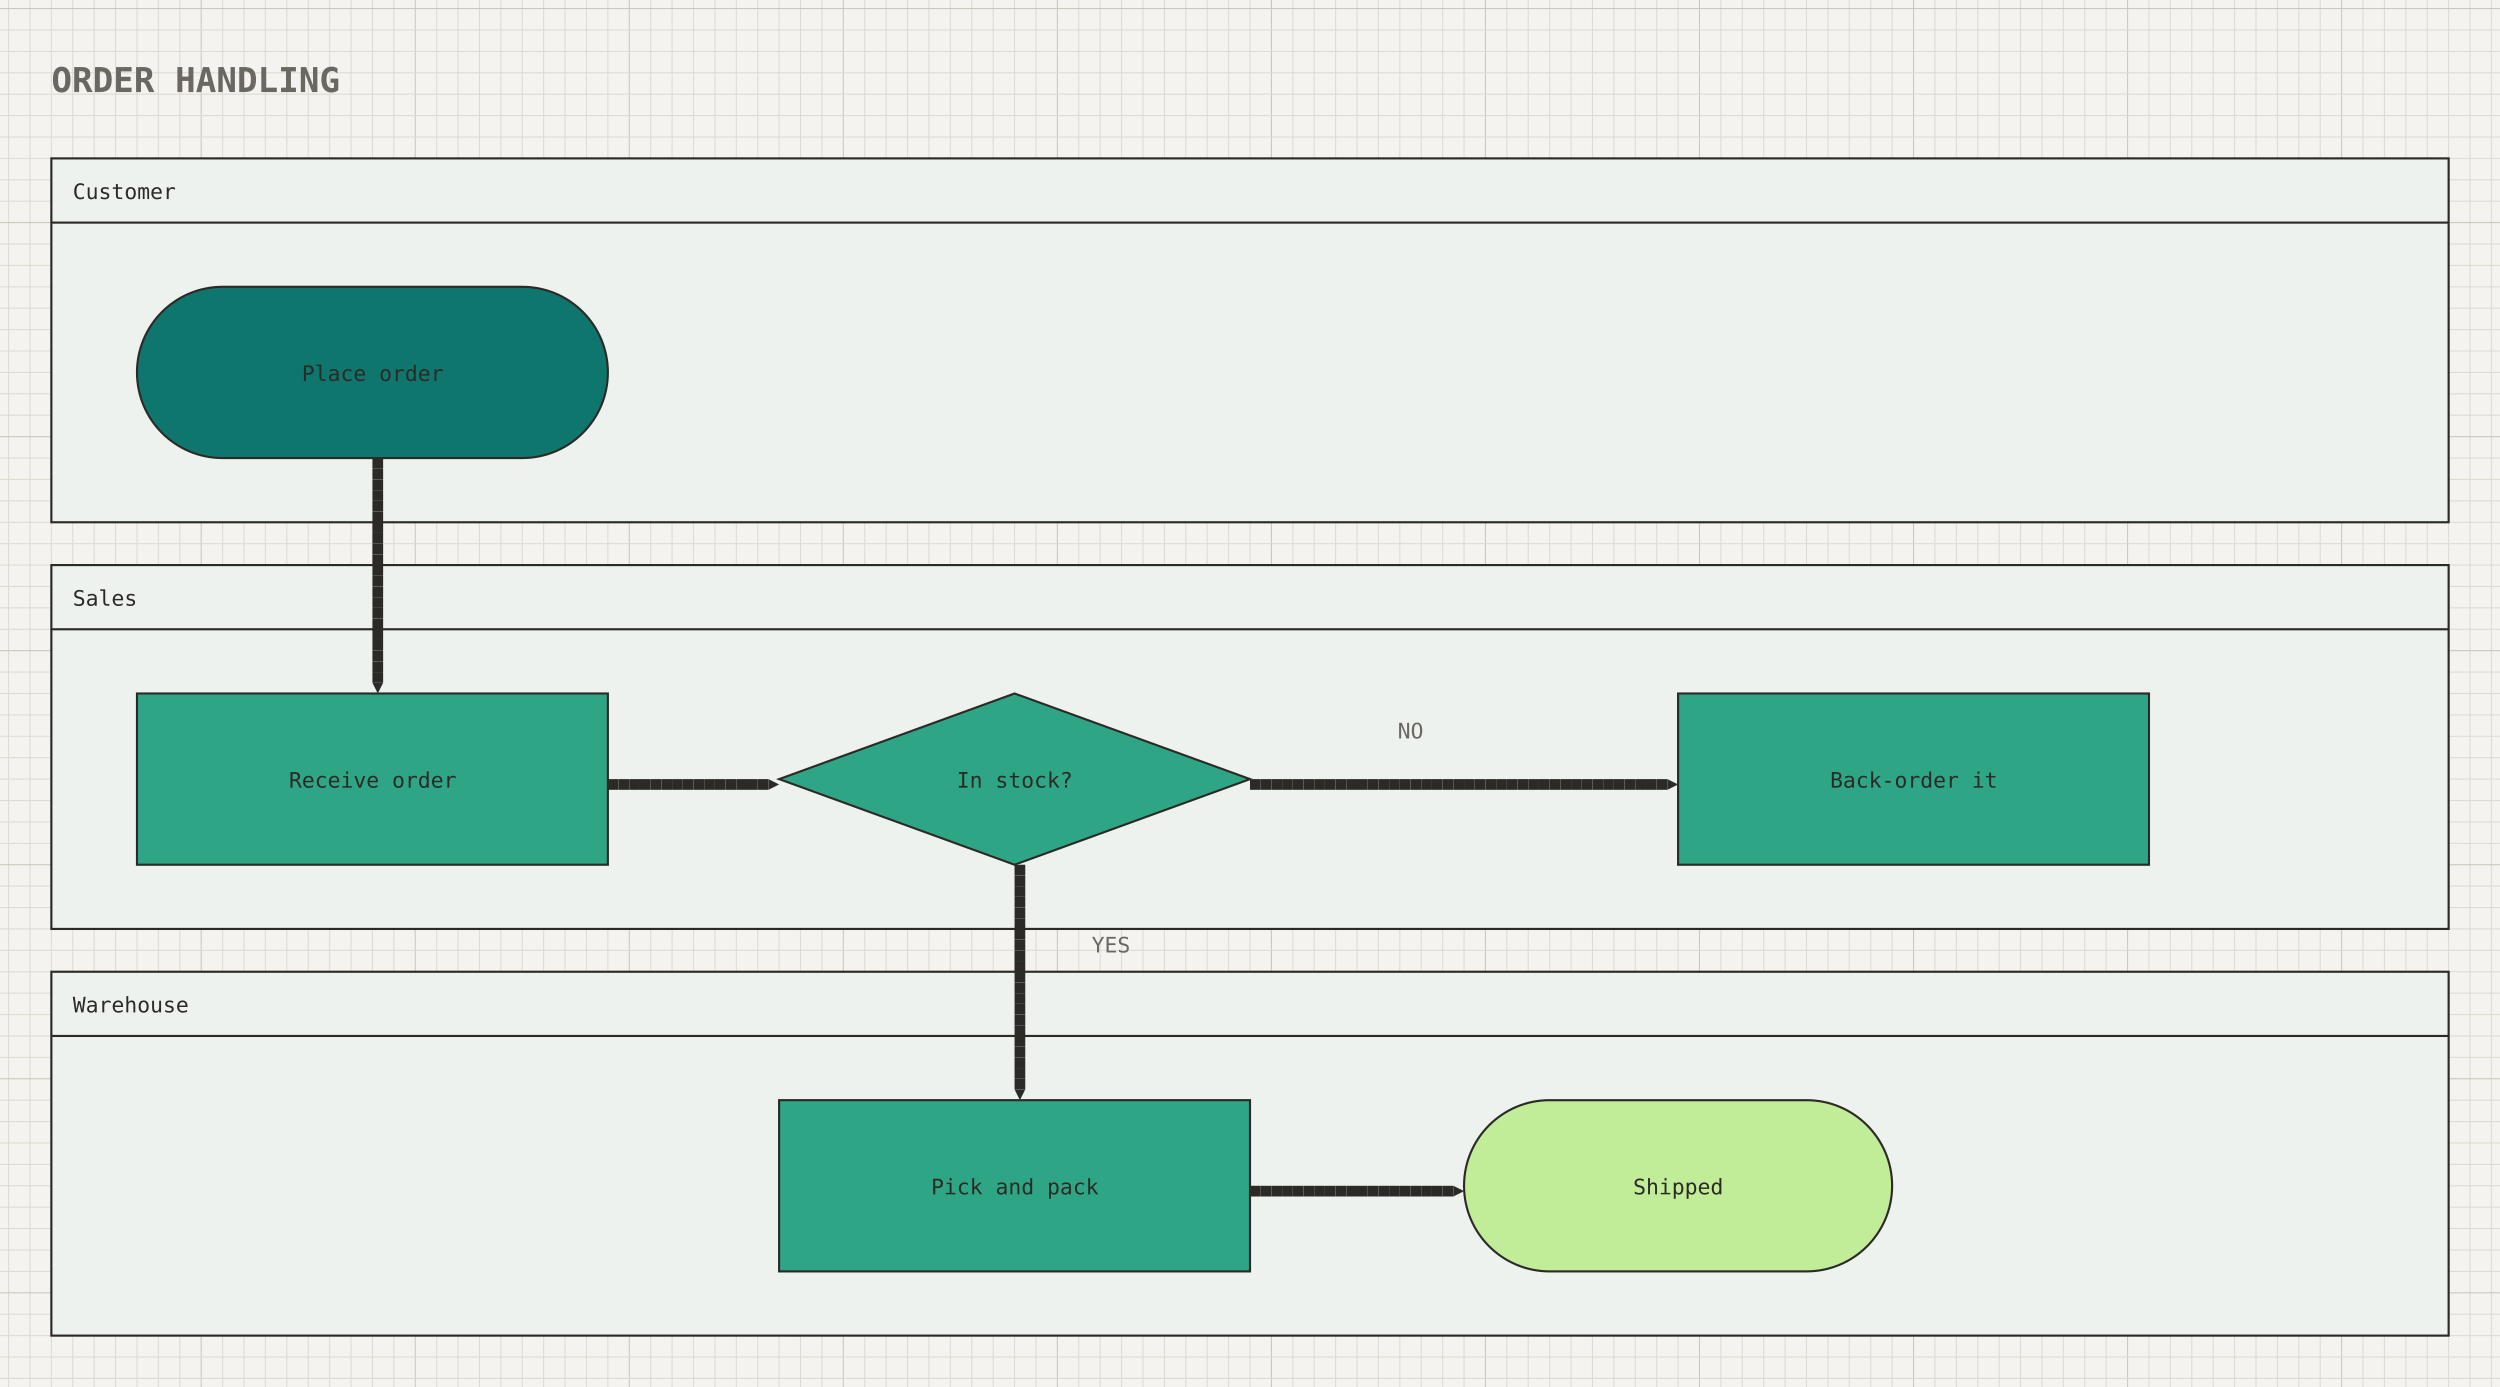
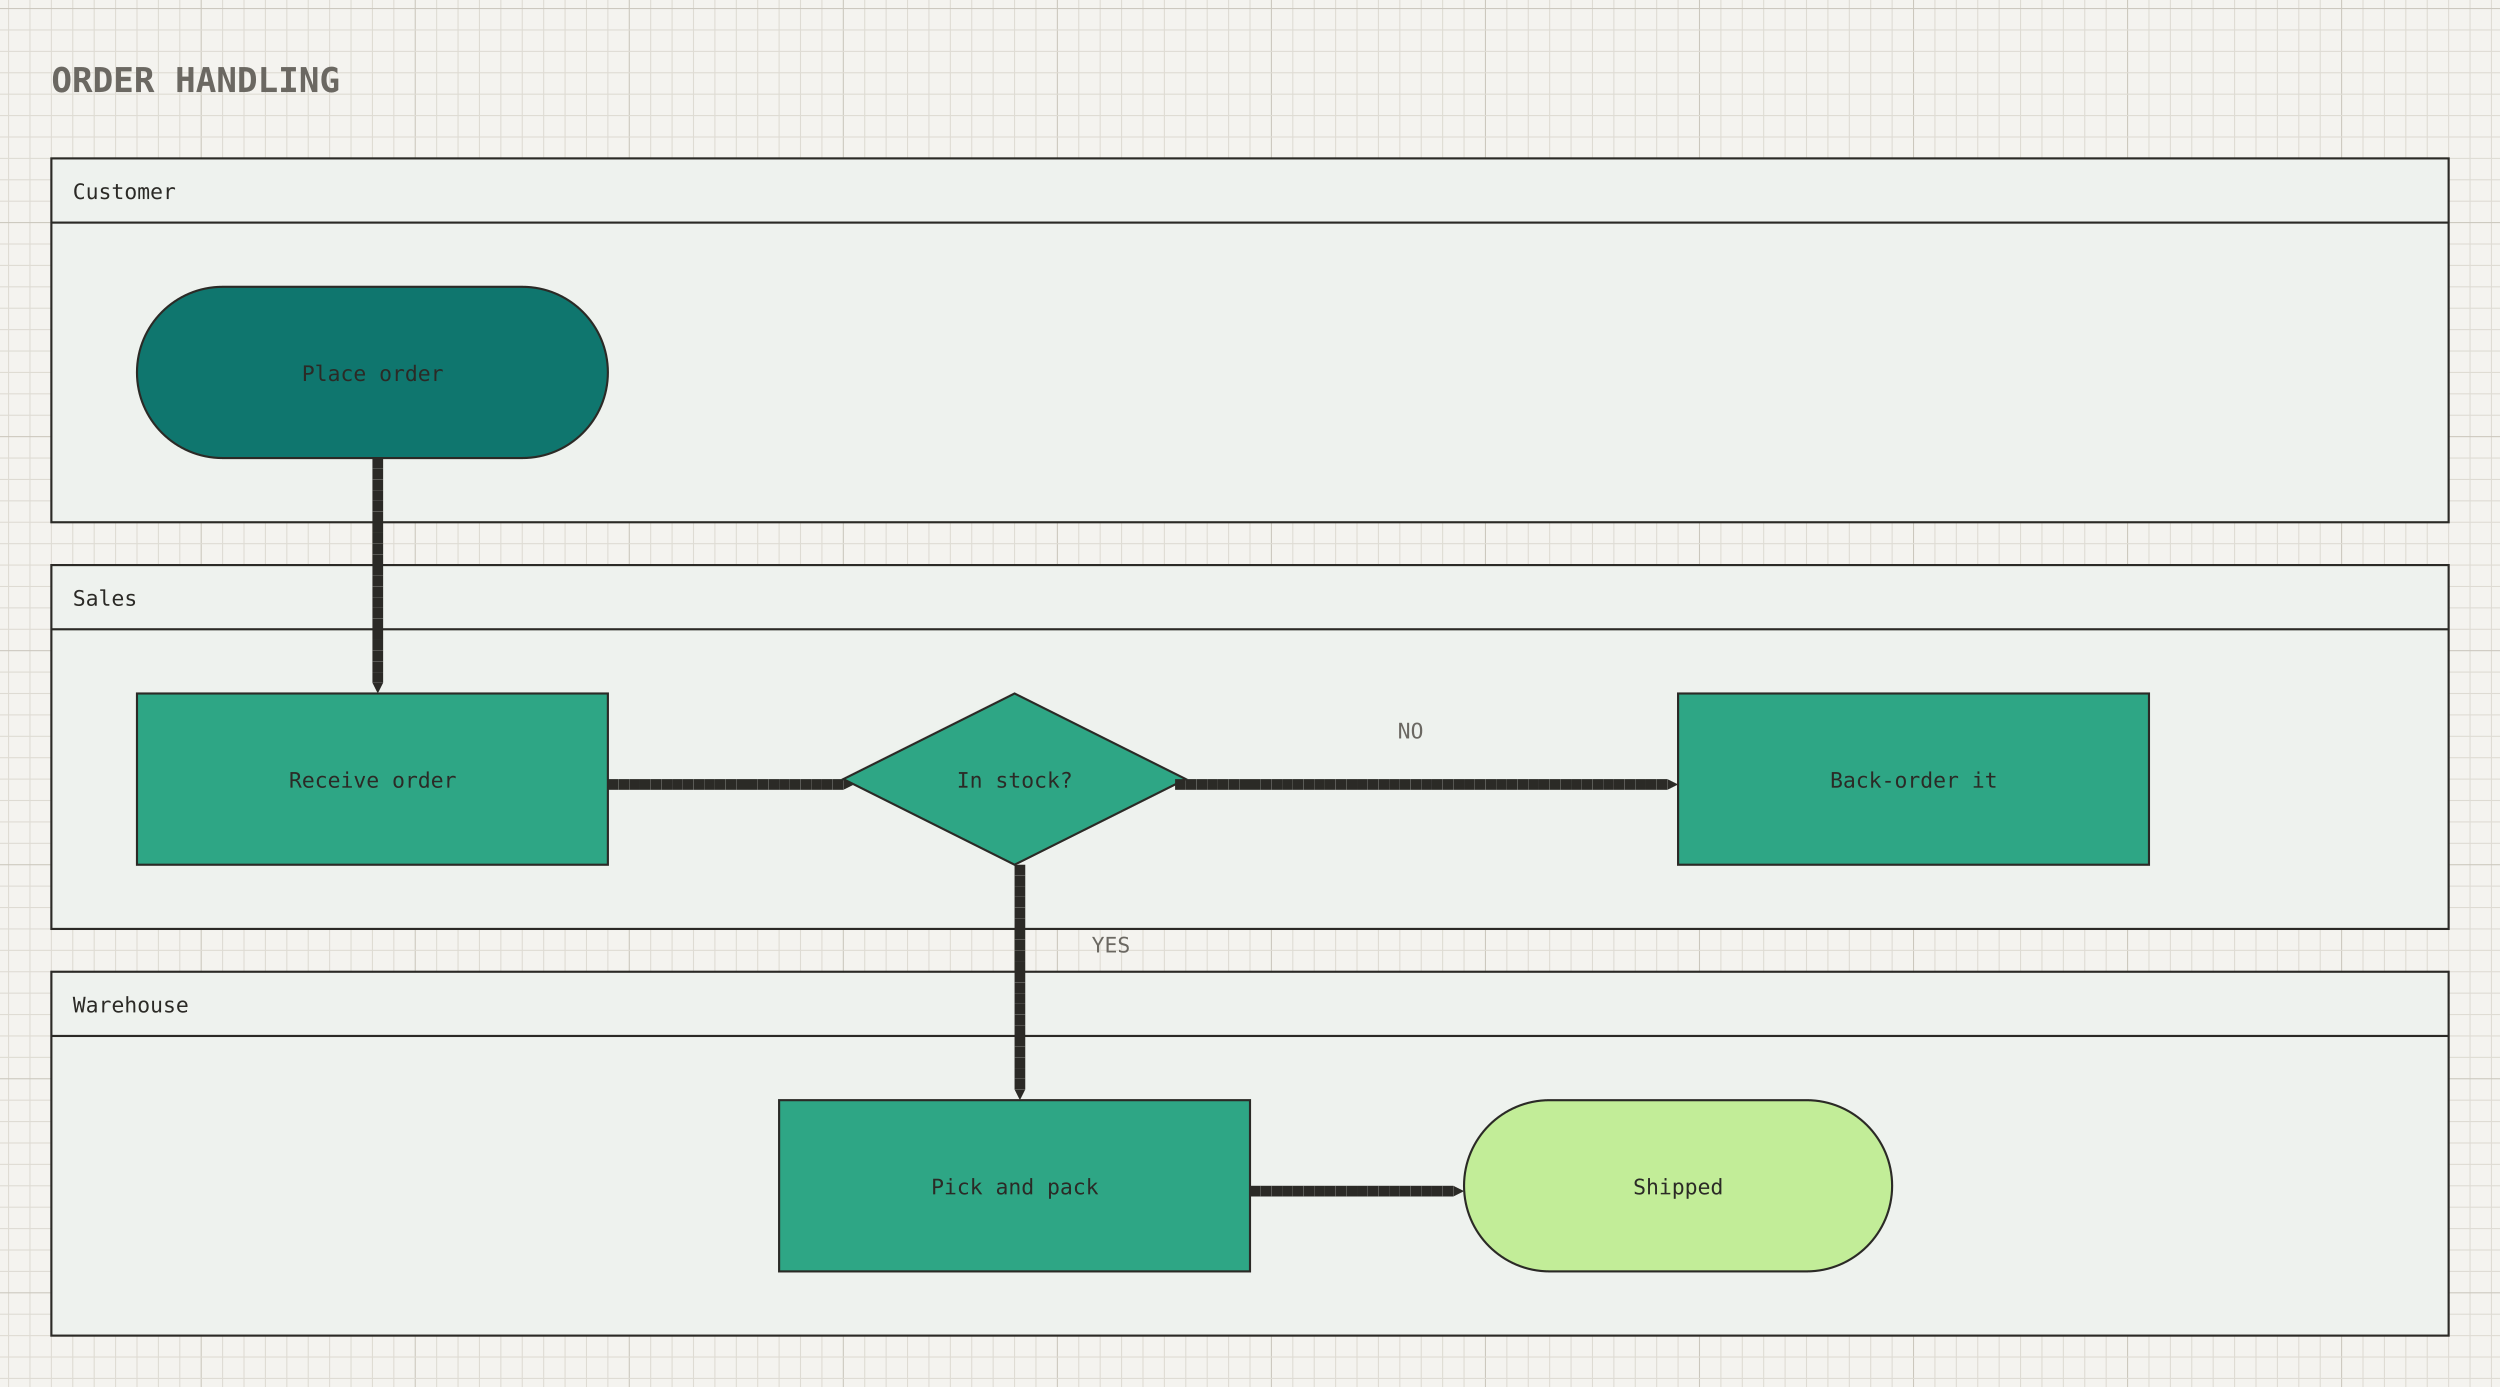
- <svg xmlns="http://www.w3.org/2000/svg" width="1168" height="648" viewBox="0 0 1168 648" font-family="ui-monospace, SFMono-Regular, &quot;Cascadia Mono&quot;, Menlo, Consolas, monospace">
+ <svg xmlns="http://www.w3.org/2000/svg" width="1168" height="648" viewBox="0 0 1168 648" font-family="ui-monospace, SFMono-Regular, &quot;Cascadia Mono&quot;, Menlo, Consolas, monospace" role="img" aria-labelledby="tp-title tp-desc">
  <style>
  .bg { fill: #f4f3ef; }
  .grid { stroke: #dedbd3; stroke-width: 0.5; }
  .grid-major { stroke: #cbc7bd; stroke-width: 0.5; }
  .box { fill: #e9e7e1; stroke: #2b2a26; stroke-width: 1; }
-   .box-label { fill: #2b2a26; }
+   .box-label, .key-title, .key-label { fill: #2b2a26; }
  .stroke { fill: #2b2a26; }
  .hop { stroke: #2b2a26; }
  .free-text { fill: #6b6862; }
  .hit-S0 { fill: #8a5b56; opacity: 0.30; }
  .hit-S1 { fill: #96755c; opacity: 0.28; }
  .hit-S2 { fill: #87805a; opacity: 0.24; }
  .hit-S3 { fill: #4a6572; opacity: 0.20; }
  .dimmed { fill: url(#tp-stipple); }
  .dither-run { fill: #2b2a26; }
  .simplify-run { fill: #2b2a26; }
  @media (prefers-color-scheme: dark) {
    .bg { fill: #1a1917; }
    .grid { stroke: #2e2c28; }
    .grid-major { stroke: #3d3a35; }
    .box { fill: #232220; stroke: #dedbd3; }
    .box-label { fill: #dedbd3; }
    .free-text { fill: #9a968d; }
    .stroke { fill: #dedbd3; }
    .hop { stroke: #dedbd3; }
  }
+ 
</style>
  <defs>
    <pattern id="tp-stipple" width="10" height="10" patternUnits="userSpaceOnUse">
      <rect width="5" height="5" fill="#2b2a26" />
      <rect x="5" y="5" width="5" height="5" fill="#2b2a26" />
    </pattern>
  </defs>
  <rect class="bg" x="0" y="0" width="1168" height="648" />
  <g transform="translate(-6,4)">
    <line class="grid" x1="-10" y1="-20" x2="-10" y2="660" />
    <line class="grid-major" x1="0" y1="-20" x2="0" y2="660" />
    <line class="grid" x1="10" y1="-20" x2="10" y2="660" />
    <line class="grid" x1="20" y1="-20" x2="20" y2="660" />
    <line class="grid" x1="30" y1="-20" x2="30" y2="660" />
    <line class="grid" x1="40" y1="-20" x2="40" y2="660" />
    <line class="grid" x1="50" y1="-20" x2="50" y2="660" />
    <line class="grid" x1="60" y1="-20" x2="60" y2="660" />
    <line class="grid" x1="70" y1="-20" x2="70" y2="660" />
    <line class="grid" x1="80" y1="-20" x2="80" y2="660" />
    <line class="grid" x1="90" y1="-20" x2="90" y2="660" />
    <line class="grid-major" x1="100" y1="-20" x2="100" y2="660" />
    <line class="grid" x1="110" y1="-20" x2="110" y2="660" />
    <line class="grid" x1="120" y1="-20" x2="120" y2="660" />
    <line class="grid" x1="130" y1="-20" x2="130" y2="660" />
    <line class="grid" x1="140" y1="-20" x2="140" y2="660" />
    <line class="grid" x1="150" y1="-20" x2="150" y2="660" />
    <line class="grid" x1="160" y1="-20" x2="160" y2="660" />
    <line class="grid" x1="170" y1="-20" x2="170" y2="660" />
    <line class="grid" x1="180" y1="-20" x2="180" y2="660" />
    <line class="grid" x1="190" y1="-20" x2="190" y2="660" />
    <line class="grid-major" x1="200" y1="-20" x2="200" y2="660" />
    <line class="grid" x1="210" y1="-20" x2="210" y2="660" />
    <line class="grid" x1="220" y1="-20" x2="220" y2="660" />
    <line class="grid" x1="230" y1="-20" x2="230" y2="660" />
    <line class="grid" x1="240" y1="-20" x2="240" y2="660" />
    <line class="grid" x1="250" y1="-20" x2="250" y2="660" />
    <line class="grid" x1="260" y1="-20" x2="260" y2="660" />
    <line class="grid" x1="270" y1="-20" x2="270" y2="660" />
    <line class="grid" x1="280" y1="-20" x2="280" y2="660" />
    <line class="grid" x1="290" y1="-20" x2="290" y2="660" />
    <line class="grid-major" x1="300" y1="-20" x2="300" y2="660" />
    <line class="grid" x1="310" y1="-20" x2="310" y2="660" />
    <line class="grid" x1="320" y1="-20" x2="320" y2="660" />
    <line class="grid" x1="330" y1="-20" x2="330" y2="660" />
    <line class="grid" x1="340" y1="-20" x2="340" y2="660" />
    <line class="grid" x1="350" y1="-20" x2="350" y2="660" />
    <line class="grid" x1="360" y1="-20" x2="360" y2="660" />
    <line class="grid" x1="370" y1="-20" x2="370" y2="660" />
    <line class="grid" x1="380" y1="-20" x2="380" y2="660" />
    <line class="grid" x1="390" y1="-20" x2="390" y2="660" />
    <line class="grid-major" x1="400" y1="-20" x2="400" y2="660" />
    <line class="grid" x1="410" y1="-20" x2="410" y2="660" />
    <line class="grid" x1="420" y1="-20" x2="420" y2="660" />
    <line class="grid" x1="430" y1="-20" x2="430" y2="660" />
    <line class="grid" x1="440" y1="-20" x2="440" y2="660" />
    <line class="grid" x1="450" y1="-20" x2="450" y2="660" />
    <line class="grid" x1="460" y1="-20" x2="460" y2="660" />
    <line class="grid" x1="470" y1="-20" x2="470" y2="660" />
    <line class="grid" x1="480" y1="-20" x2="480" y2="660" />
    <line class="grid" x1="490" y1="-20" x2="490" y2="660" />
    <line class="grid-major" x1="500" y1="-20" x2="500" y2="660" />
    <line class="grid" x1="510" y1="-20" x2="510" y2="660" />
    <line class="grid" x1="520" y1="-20" x2="520" y2="660" />
    <line class="grid" x1="530" y1="-20" x2="530" y2="660" />
    <line class="grid" x1="540" y1="-20" x2="540" y2="660" />
    <line class="grid" x1="550" y1="-20" x2="550" y2="660" />
    <line class="grid" x1="560" y1="-20" x2="560" y2="660" />
    <line class="grid" x1="570" y1="-20" x2="570" y2="660" />
    <line class="grid" x1="580" y1="-20" x2="580" y2="660" />
    <line class="grid" x1="590" y1="-20" x2="590" y2="660" />
    <line class="grid-major" x1="600" y1="-20" x2="600" y2="660" />
    <line class="grid" x1="610" y1="-20" x2="610" y2="660" />
    <line class="grid" x1="620" y1="-20" x2="620" y2="660" />
    <line class="grid" x1="630" y1="-20" x2="630" y2="660" />
    <line class="grid" x1="640" y1="-20" x2="640" y2="660" />
    <line class="grid" x1="650" y1="-20" x2="650" y2="660" />
    <line class="grid" x1="660" y1="-20" x2="660" y2="660" />
    <line class="grid" x1="670" y1="-20" x2="670" y2="660" />
    <line class="grid" x1="680" y1="-20" x2="680" y2="660" />
    <line class="grid" x1="690" y1="-20" x2="690" y2="660" />
    <line class="grid-major" x1="700" y1="-20" x2="700" y2="660" />
    <line class="grid" x1="710" y1="-20" x2="710" y2="660" />
    <line class="grid" x1="720" y1="-20" x2="720" y2="660" />
    <line class="grid" x1="730" y1="-20" x2="730" y2="660" />
    <line class="grid" x1="740" y1="-20" x2="740" y2="660" />
    <line class="grid" x1="750" y1="-20" x2="750" y2="660" />
    <line class="grid" x1="760" y1="-20" x2="760" y2="660" />
    <line class="grid" x1="770" y1="-20" x2="770" y2="660" />
    <line class="grid" x1="780" y1="-20" x2="780" y2="660" />
    <line class="grid" x1="790" y1="-20" x2="790" y2="660" />
    <line class="grid-major" x1="800" y1="-20" x2="800" y2="660" />
    <line class="grid" x1="810" y1="-20" x2="810" y2="660" />
    <line class="grid" x1="820" y1="-20" x2="820" y2="660" />
    <line class="grid" x1="830" y1="-20" x2="830" y2="660" />
    <line class="grid" x1="840" y1="-20" x2="840" y2="660" />
    <line class="grid" x1="850" y1="-20" x2="850" y2="660" />
    <line class="grid" x1="860" y1="-20" x2="860" y2="660" />
    <line class="grid" x1="870" y1="-20" x2="870" y2="660" />
    <line class="grid" x1="880" y1="-20" x2="880" y2="660" />
    <line class="grid" x1="890" y1="-20" x2="890" y2="660" />
    <line class="grid-major" x1="900" y1="-20" x2="900" y2="660" />
    <line class="grid" x1="910" y1="-20" x2="910" y2="660" />
    <line class="grid" x1="920" y1="-20" x2="920" y2="660" />
    <line class="grid" x1="930" y1="-20" x2="930" y2="660" />
    <line class="grid" x1="940" y1="-20" x2="940" y2="660" />
    <line class="grid" x1="950" y1="-20" x2="950" y2="660" />
    <line class="grid" x1="960" y1="-20" x2="960" y2="660" />
    <line class="grid" x1="970" y1="-20" x2="970" y2="660" />
    <line class="grid" x1="980" y1="-20" x2="980" y2="660" />
    <line class="grid" x1="990" y1="-20" x2="990" y2="660" />
    <line class="grid-major" x1="1000" y1="-20" x2="1000" y2="660" />
    <line class="grid" x1="1010" y1="-20" x2="1010" y2="660" />
    <line class="grid" x1="1020" y1="-20" x2="1020" y2="660" />
    <line class="grid" x1="1030" y1="-20" x2="1030" y2="660" />
    <line class="grid" x1="1040" y1="-20" x2="1040" y2="660" />
    <line class="grid" x1="1050" y1="-20" x2="1050" y2="660" />
    <line class="grid" x1="1060" y1="-20" x2="1060" y2="660" />
    <line class="grid" x1="1070" y1="-20" x2="1070" y2="660" />
    <line class="grid" x1="1080" y1="-20" x2="1080" y2="660" />
    <line class="grid" x1="1090" y1="-20" x2="1090" y2="660" />
    <line class="grid-major" x1="1100" y1="-20" x2="1100" y2="660" />
    <line class="grid" x1="1110" y1="-20" x2="1110" y2="660" />
    <line class="grid" x1="1120" y1="-20" x2="1120" y2="660" />
    <line class="grid" x1="1130" y1="-20" x2="1130" y2="660" />
    <line class="grid" x1="1140" y1="-20" x2="1140" y2="660" />
    <line class="grid" x1="1150" y1="-20" x2="1150" y2="660" />
    <line class="grid" x1="1160" y1="-20" x2="1160" y2="660" />
    <line class="grid" x1="1170" y1="-20" x2="1170" y2="660" />
    <line class="grid" x1="1180" y1="-20" x2="1180" y2="660" />
    <line class="grid" x1="1190" y1="-20" x2="1190" y2="660" />
    <line class="grid" x1="-10" y1="-20" x2="1190" y2="-20" />
    <line class="grid" x1="-10" y1="-10" x2="1190" y2="-10" />
    <line class="grid-major" x1="-10" y1="0" x2="1190" y2="0" />
    <line class="grid" x1="-10" y1="10" x2="1190" y2="10" />
    <line class="grid" x1="-10" y1="20" x2="1190" y2="20" />
    <line class="grid" x1="-10" y1="30" x2="1190" y2="30" />
    <line class="grid" x1="-10" y1="40" x2="1190" y2="40" />
    <line class="grid" x1="-10" y1="50" x2="1190" y2="50" />
    <line class="grid" x1="-10" y1="60" x2="1190" y2="60" />
    <line class="grid" x1="-10" y1="70" x2="1190" y2="70" />
    <line class="grid" x1="-10" y1="80" x2="1190" y2="80" />
    <line class="grid" x1="-10" y1="90" x2="1190" y2="90" />
    <line class="grid-major" x1="-10" y1="100" x2="1190" y2="100" />
    <line class="grid" x1="-10" y1="110" x2="1190" y2="110" />
    <line class="grid" x1="-10" y1="120" x2="1190" y2="120" />
    <line class="grid" x1="-10" y1="130" x2="1190" y2="130" />
    <line class="grid" x1="-10" y1="140" x2="1190" y2="140" />
    <line class="grid" x1="-10" y1="150" x2="1190" y2="150" />
    <line class="grid" x1="-10" y1="160" x2="1190" y2="160" />
    <line class="grid" x1="-10" y1="170" x2="1190" y2="170" />
    <line class="grid" x1="-10" y1="180" x2="1190" y2="180" />
    <line class="grid" x1="-10" y1="190" x2="1190" y2="190" />
    <line class="grid-major" x1="-10" y1="200" x2="1190" y2="200" />
    <line class="grid" x1="-10" y1="210" x2="1190" y2="210" />
    <line class="grid" x1="-10" y1="220" x2="1190" y2="220" />
    <line class="grid" x1="-10" y1="230" x2="1190" y2="230" />
    <line class="grid" x1="-10" y1="240" x2="1190" y2="240" />
    <line class="grid" x1="-10" y1="250" x2="1190" y2="250" />
    <line class="grid" x1="-10" y1="260" x2="1190" y2="260" />
    <line class="grid" x1="-10" y1="270" x2="1190" y2="270" />
    <line class="grid" x1="-10" y1="280" x2="1190" y2="280" />
    <line class="grid" x1="-10" y1="290" x2="1190" y2="290" />
    <line class="grid-major" x1="-10" y1="300" x2="1190" y2="300" />
    <line class="grid" x1="-10" y1="310" x2="1190" y2="310" />
    <line class="grid" x1="-10" y1="320" x2="1190" y2="320" />
    <line class="grid" x1="-10" y1="330" x2="1190" y2="330" />
    <line class="grid" x1="-10" y1="340" x2="1190" y2="340" />
    <line class="grid" x1="-10" y1="350" x2="1190" y2="350" />
    <line class="grid" x1="-10" y1="360" x2="1190" y2="360" />
    <line class="grid" x1="-10" y1="370" x2="1190" y2="370" />
    <line class="grid" x1="-10" y1="380" x2="1190" y2="380" />
    <line class="grid" x1="-10" y1="390" x2="1190" y2="390" />
    <line class="grid-major" x1="-10" y1="400" x2="1190" y2="400" />
    <line class="grid" x1="-10" y1="410" x2="1190" y2="410" />
    <line class="grid" x1="-10" y1="420" x2="1190" y2="420" />
    <line class="grid" x1="-10" y1="430" x2="1190" y2="430" />
    <line class="grid" x1="-10" y1="440" x2="1190" y2="440" />
    <line class="grid" x1="-10" y1="450" x2="1190" y2="450" />
    <line class="grid" x1="-10" y1="460" x2="1190" y2="460" />
    <line class="grid" x1="-10" y1="470" x2="1190" y2="470" />
    <line class="grid" x1="-10" y1="480" x2="1190" y2="480" />
    <line class="grid" x1="-10" y1="490" x2="1190" y2="490" />
    <line class="grid-major" x1="-10" y1="500" x2="1190" y2="500" />
    <line class="grid" x1="-10" y1="510" x2="1190" y2="510" />
    <line class="grid" x1="-10" y1="520" x2="1190" y2="520" />
    <line class="grid" x1="-10" y1="530" x2="1190" y2="530" />
    <line class="grid" x1="-10" y1="540" x2="1190" y2="540" />
    <line class="grid" x1="-10" y1="550" x2="1190" y2="550" />
    <line class="grid" x1="-10" y1="560" x2="1190" y2="560" />
    <line class="grid" x1="-10" y1="570" x2="1190" y2="570" />
    <line class="grid" x1="-10" y1="580" x2="1190" y2="580" />
    <line class="grid" x1="-10" y1="590" x2="1190" y2="590" />
    <line class="grid-major" x1="-10" y1="600" x2="1190" y2="600" />
    <line class="grid" x1="-10" y1="610" x2="1190" y2="610" />
    <line class="grid" x1="-10" y1="620" x2="1190" y2="620" />
    <line class="grid" x1="-10" y1="630" x2="1190" y2="630" />
    <line class="grid" x1="-10" y1="640" x2="1190" y2="640" />
    <line class="grid" x1="-10" y1="650" x2="1190" y2="650" />
    <line class="grid" x1="-10" y1="660" x2="1190" y2="660" />
  </g>
  <g transform="translate(-6,4)">
    <g data-page="base" data-z="0" opacity="1">
-       <g data-element="text-1">
+       <g data-element="text-1" role="group" aria-label="text text-1: ORDER HANDLING">
        <text class="free-text" x="30" y="39" font-size="16" font-weight="700" textLength="140" lengthAdjust="spacingAndGlyphs" xml:space="preserve">ORDER HANDLING</text>
      </g>
-       <g data-element="lane_customer">
+       <g data-element="lane_customer" role="group" aria-label="box lane_customer: Customer">
        <path class="box" d="M30,70 H1150 V240 H30 Z" data-id="lane_customer" style="fill:#eef2ee" />
        <path class="box" d="M30,100 H1150" fill="none" />
        <text class="box-label" x="40" y="89" font-size="10" textLength="48" lengthAdjust="spacingAndGlyphs" xml:space="preserve">Customer</text>
      </g>
-       <g data-element="lane_sales">
+       <g data-element="lane_sales" role="group" aria-label="box lane_sales: Sales">
        <path class="box" d="M30,260 H1150 V430 H30 Z" data-id="lane_sales" style="fill:#eef2ee" />
        <path class="box" d="M30,290 H1150" fill="none" />
        <text class="box-label" x="40" y="279" font-size="10" textLength="30" lengthAdjust="spacingAndGlyphs" xml:space="preserve">Sales</text>
      </g>
-       <g data-element="lane_warehouse">
+       <g data-element="lane_warehouse" role="group" aria-label="box lane_warehouse: Warehouse">
        <path class="box" d="M30,450 H1150 V620 H30 Z" data-id="lane_warehouse" style="fill:#eef2ee" />
        <path class="box" d="M30,480 H1150" fill="none" />
        <text class="box-label" x="40" y="469" font-size="10" textLength="54" lengthAdjust="spacingAndGlyphs" xml:space="preserve">Warehouse</text>
      </g>
-       <g data-element="place">
+       <g data-element="place" role="group" aria-label="box place: Place order">
        <path class="box" d="M110,130 H250 A40,40 0 0 1 250,210 H110 A40,40 0 0 1 110,130 Z" data-id="place" style="fill:#0f766e" />
        <text class="box-label" x="147" y="174" font-size="10" textLength="66" lengthAdjust="spacingAndGlyphs" xml:space="preserve">Place order</text>
      </g>
-       <g data-element="receive">
+       <g data-element="receive" role="group" aria-label="box receive: Receive order">
        <path class="box" d="M70,320 H290 V400 H70 Z" data-id="receive" style="fill:#2ea685" />
        <text class="box-label" x="141" y="364" font-size="10" textLength="78" lengthAdjust="spacingAndGlyphs" xml:space="preserve">Receive order</text>
      </g>
-       <g data-element="stock">
-         <path class="box" d="M480,320 L590,360 L480,400 L370,360 Z" data-id="stock" style="fill:#2ea685" />
+       <g data-element="stock" role="group" aria-label="box stock: In stock?">
+         <path class="box" d="M480,320 L560,360 L480,400 L400,360 Z" data-id="stock" style="fill:#2ea685" />
        <text class="box-label" x="453" y="364" font-size="10" textLength="54" lengthAdjust="spacingAndGlyphs" xml:space="preserve">In stock?</text>
      </g>
-       <g data-element="backorder">
+       <g data-element="backorder" role="group" aria-label="box backorder: Back-order it">
        <path class="box" d="M790,320 H1010 V400 H790 Z" data-id="backorder" style="fill:#2ea685" />
        <text class="box-label" x="861" y="364" font-size="10" textLength="78" lengthAdjust="spacingAndGlyphs" xml:space="preserve">Back-order it</text>
      </g>
-       <g data-element="pick">
+       <g data-element="pick" role="group" aria-label="box pick: Pick and pack">
        <path class="box" d="M370,510 H590 V590 H370 Z" data-id="pick" style="fill:#2ea685" />
        <text class="box-label" x="441" y="554" font-size="10" textLength="78" lengthAdjust="spacingAndGlyphs" xml:space="preserve">Pick and pack</text>
      </g>
-       <g data-element="ship">
+       <g data-element="ship" role="group" aria-label="box ship: Shipped">
        <path class="box" d="M730,510 H850 A40,40 0 0 1 850,590 H730 A40,40 0 0 1 730,510 Z" data-id="ship" style="fill:#c2ed98" />
        <text class="box-label" x="769" y="554" font-size="10" textLength="42" lengthAdjust="spacingAndGlyphs" xml:space="preserve">Shipped</text>
      </g>
-       <g data-element="e_place_receive">
+       <g data-element="e_place_receive" role="group" aria-label="path e_place_receive">
        <g data-id="e_place_receive" data-kind="path">
          <rect class="stroke" x="180" y="210" width="5" height="5" />
          <rect class="stroke" x="180" y="215" width="5" height="5" />
          <rect class="stroke" x="180" y="220" width="5" height="5" />
          <rect class="stroke" x="180" y="225" width="5" height="5" />
          <rect class="stroke" x="180" y="230" width="5" height="5" />
          <rect class="stroke" x="180" y="235" width="5" height="5" />
          <rect class="stroke" x="180" y="240" width="5" height="5" />
          <rect class="stroke" x="180" y="245" width="5" height="5" />
          <rect class="stroke" x="180" y="250" width="5" height="5" />
          <rect class="stroke" x="180" y="255" width="5" height="5" />
          <rect class="stroke" x="180" y="260" width="5" height="5" />
          <rect class="stroke" x="180" y="265" width="5" height="5" />
          <rect class="stroke" x="180" y="270" width="5" height="5" />
          <rect class="stroke" x="180" y="275" width="5" height="5" />
          <rect class="stroke" x="180" y="280" width="5" height="5" />
          <rect class="stroke" x="180" y="285" width="5" height="5" />
          <rect class="stroke" x="180" y="290" width="5" height="5" />
          <rect class="stroke" x="180" y="295" width="5" height="5" />
          <rect class="stroke" x="180" y="300" width="5" height="5" />
          <rect class="stroke" x="180" y="305" width="5" height="5" />
          <rect class="stroke" x="180" y="310" width="5" height="5" />
          <path class="stroke" d="M180,315 L182.5,320 L185,315 Z" />
        </g>
      </g>
-       <g data-element="e_receive_stock">
+       <g data-element="e_receive_stock" role="group" aria-label="path e_receive_stock">
        <g data-id="e_receive_stock" data-kind="path">
          <rect class="stroke" x="290" y="360" width="5" height="5" />
          <rect class="stroke" x="295" y="360" width="5" height="5" />
          <rect class="stroke" x="300" y="360" width="5" height="5" />
          <rect class="stroke" x="305" y="360" width="5" height="5" />
          <rect class="stroke" x="310" y="360" width="5" height="5" />
          <rect class="stroke" x="315" y="360" width="5" height="5" />
          <rect class="stroke" x="320" y="360" width="5" height="5" />
          <rect class="stroke" x="325" y="360" width="5" height="5" />
          <rect class="stroke" x="330" y="360" width="5" height="5" />
          <rect class="stroke" x="335" y="360" width="5" height="5" />
          <rect class="stroke" x="340" y="360" width="5" height="5" />
          <rect class="stroke" x="345" y="360" width="5" height="5" />
          <rect class="stroke" x="350" y="360" width="5" height="5" />
          <rect class="stroke" x="355" y="360" width="5" height="5" />
          <rect class="stroke" x="360" y="360" width="5" height="5" />
-           <path class="stroke" d="M365,360 L370,362.5 L365,365 Z" />
+           <rect class="stroke" x="365" y="360" width="5" height="5" />
+           <rect class="stroke" x="370" y="360" width="5" height="5" />
+           <rect class="stroke" x="375" y="360" width="5" height="5" />
+           <rect class="stroke" x="380" y="360" width="5" height="5" />
+           <rect class="stroke" x="385" y="360" width="5" height="5" />
+           <rect class="stroke" x="390" y="360" width="5" height="5" />
+           <rect class="stroke" x="395" y="360" width="5" height="5" />
+           <path class="stroke" d="M400,360 L405,362.5 L400,365 Z" />
        </g>
      </g>
-       <g data-element="e_stock_backorder">
+       <g data-element="e_stock_backorder" role="group" aria-label="path e_stock_backorder">
        <g data-id="e_stock_backorder" data-kind="path">
+           <rect class="stroke" x="555" y="360" width="5" height="5" />
+           <rect class="stroke" x="560" y="360" width="5" height="5" />
+           <rect class="stroke" x="565" y="360" width="5" height="5" />
+           <rect class="stroke" x="570" y="360" width="5" height="5" />
+           <rect class="stroke" x="575" y="360" width="5" height="5" />
+           <rect class="stroke" x="580" y="360" width="5" height="5" />
+           <rect class="stroke" x="585" y="360" width="5" height="5" />
          <rect class="stroke" x="590" y="360" width="5" height="5" />
          <rect class="stroke" x="595" y="360" width="5" height="5" />
          <rect class="stroke" x="600" y="360" width="5" height="5" />
          <rect class="stroke" x="605" y="360" width="5" height="5" />
          <rect class="stroke" x="610" y="360" width="5" height="5" />
          <rect class="stroke" x="615" y="360" width="5" height="5" />
          <rect class="stroke" x="620" y="360" width="5" height="5" />
          <rect class="stroke" x="625" y="360" width="5" height="5" />
          <rect class="stroke" x="630" y="360" width="5" height="5" />
          <rect class="stroke" x="635" y="360" width="5" height="5" />
          <rect class="stroke" x="640" y="360" width="5" height="5" />
          <rect class="stroke" x="645" y="360" width="5" height="5" />
          <rect class="stroke" x="650" y="360" width="5" height="5" />
          <rect class="stroke" x="655" y="360" width="5" height="5" />
          <rect class="stroke" x="660" y="360" width="5" height="5" />
          <rect class="stroke" x="665" y="360" width="5" height="5" />
          <rect class="stroke" x="670" y="360" width="5" height="5" />
          <rect class="stroke" x="675" y="360" width="5" height="5" />
          <rect class="stroke" x="680" y="360" width="5" height="5" />
          <rect class="stroke" x="685" y="360" width="5" height="5" />
          <rect class="stroke" x="690" y="360" width="5" height="5" />
          <rect class="stroke" x="695" y="360" width="5" height="5" />
          <rect class="stroke" x="700" y="360" width="5" height="5" />
          <rect class="stroke" x="705" y="360" width="5" height="5" />
          <rect class="stroke" x="710" y="360" width="5" height="5" />
          <rect class="stroke" x="715" y="360" width="5" height="5" />
          <rect class="stroke" x="720" y="360" width="5" height="5" />
          <rect class="stroke" x="725" y="360" width="5" height="5" />
          <rect class="stroke" x="730" y="360" width="5" height="5" />
          <rect class="stroke" x="735" y="360" width="5" height="5" />
          <rect class="stroke" x="740" y="360" width="5" height="5" />
          <rect class="stroke" x="745" y="360" width="5" height="5" />
          <rect class="stroke" x="750" y="360" width="5" height="5" />
          <rect class="stroke" x="755" y="360" width="5" height="5" />
          <rect class="stroke" x="760" y="360" width="5" height="5" />
          <rect class="stroke" x="765" y="360" width="5" height="5" />
          <rect class="stroke" x="770" y="360" width="5" height="5" />
          <rect class="stroke" x="775" y="360" width="5" height="5" />
          <rect class="stroke" x="780" y="360" width="5" height="5" />
          <path class="stroke" d="M785,360 L790,362.5 L785,365 Z" />
        </g>
      </g>
-       <g data-element="e_stock_pick">
+       <g data-element="e_stock_pick" role="group" aria-label="path e_stock_pick">
        <g data-id="e_stock_pick" data-kind="path">
          <rect class="stroke" x="480" y="400" width="5" height="5" />
          <rect class="stroke" x="480" y="405" width="5" height="5" />
          <rect class="stroke" x="480" y="410" width="5" height="5" />
          <rect class="stroke" x="480" y="415" width="5" height="5" />
          <rect class="stroke" x="480" y="420" width="5" height="5" />
          <rect class="stroke" x="480" y="425" width="5" height="5" />
          <rect class="stroke" x="480" y="430" width="5" height="5" />
          <rect class="stroke" x="480" y="435" width="5" height="5" />
          <rect class="stroke" x="480" y="440" width="5" height="5" />
          <rect class="stroke" x="480" y="445" width="5" height="5" />
          <rect class="stroke" x="480" y="450" width="5" height="5" />
          <rect class="stroke" x="480" y="455" width="5" height="5" />
          <rect class="stroke" x="480" y="460" width="5" height="5" />
          <rect class="stroke" x="480" y="465" width="5" height="5" />
          <rect class="stroke" x="480" y="470" width="5" height="5" />
          <rect class="stroke" x="480" y="475" width="5" height="5" />
          <rect class="stroke" x="480" y="480" width="5" height="5" />
          <rect class="stroke" x="480" y="485" width="5" height="5" />
          <rect class="stroke" x="480" y="490" width="5" height="5" />
          <rect class="stroke" x="480" y="495" width="5" height="5" />
          <rect class="stroke" x="480" y="500" width="5" height="5" />
          <path class="stroke" d="M480,505 L482.5,510 L485,505 Z" />
        </g>
      </g>
-       <g data-element="e_pick_ship">
+       <g data-element="e_pick_ship" role="group" aria-label="path e_pick_ship">
        <g data-id="e_pick_ship" data-kind="path">
          <rect class="stroke" x="590" y="550" width="5" height="5" />
          <rect class="stroke" x="595" y="550" width="5" height="5" />
          <rect class="stroke" x="600" y="550" width="5" height="5" />
          <rect class="stroke" x="605" y="550" width="5" height="5" />
          <rect class="stroke" x="610" y="550" width="5" height="5" />
          <rect class="stroke" x="615" y="550" width="5" height="5" />
          <rect class="stroke" x="620" y="550" width="5" height="5" />
          <rect class="stroke" x="625" y="550" width="5" height="5" />
          <rect class="stroke" x="630" y="550" width="5" height="5" />
          <rect class="stroke" x="635" y="550" width="5" height="5" />
          <rect class="stroke" x="640" y="550" width="5" height="5" />
          <rect class="stroke" x="645" y="550" width="5" height="5" />
          <rect class="stroke" x="650" y="550" width="5" height="5" />
          <rect class="stroke" x="655" y="550" width="5" height="5" />
          <rect class="stroke" x="660" y="550" width="5" height="5" />
          <rect class="stroke" x="665" y="550" width="5" height="5" />
          <rect class="stroke" x="670" y="550" width="5" height="5" />
          <rect class="stroke" x="675" y="550" width="5" height="5" />
          <rect class="stroke" x="680" y="550" width="5" height="5" />
          <path class="stroke" d="M685,550 L690,552.5 L685,555 Z" />
        </g>
      </g>
-       <g data-element="text-2">
+       <g data-element="text-2" role="group" aria-label="text text-2: NO">
        <text class="free-text" x="659" y="341" font-size="10" font-weight="400" textLength="12" lengthAdjust="spacingAndGlyphs" xml:space="preserve">NO</text>
      </g>
-       <g data-element="text-3">
+       <g data-element="text-3" role="group" aria-label="text text-3: YES">
        <text class="free-text" x="516" y="441" font-size="10" font-weight="400" textLength="18" lengthAdjust="spacingAndGlyphs" xml:space="preserve">YES</text>
      </g>
    </g>
  </g>
</svg>
